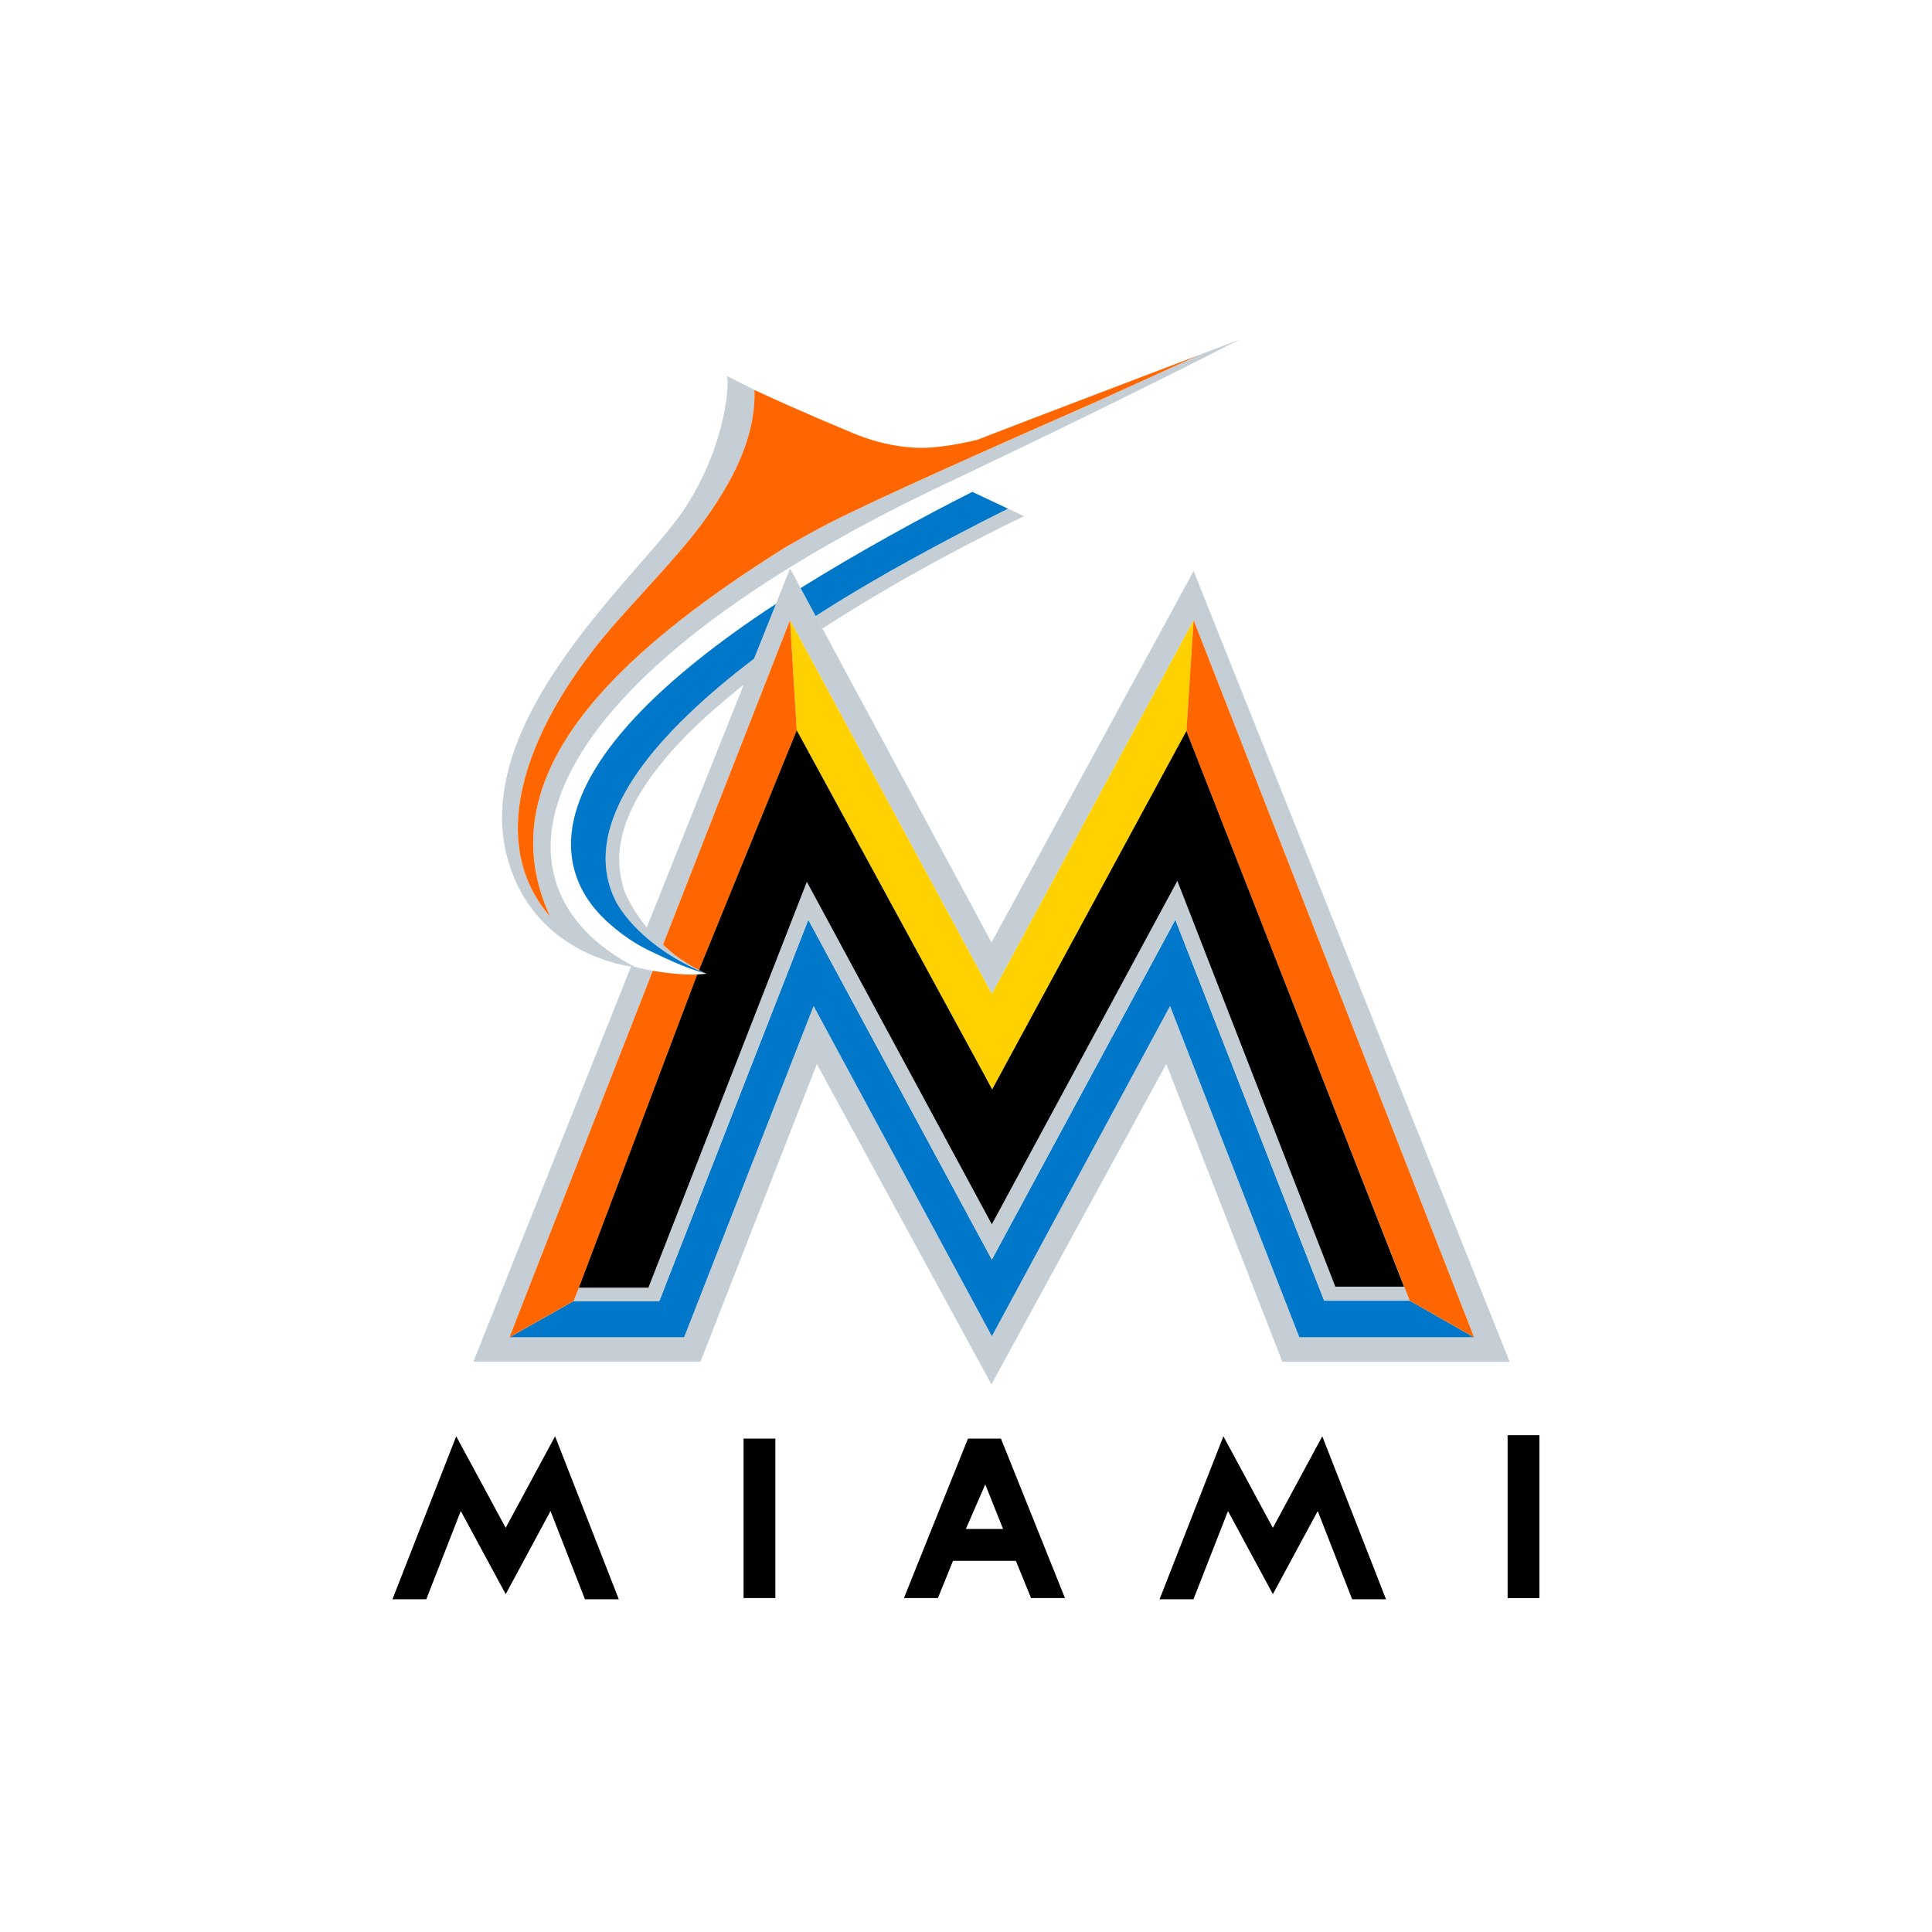
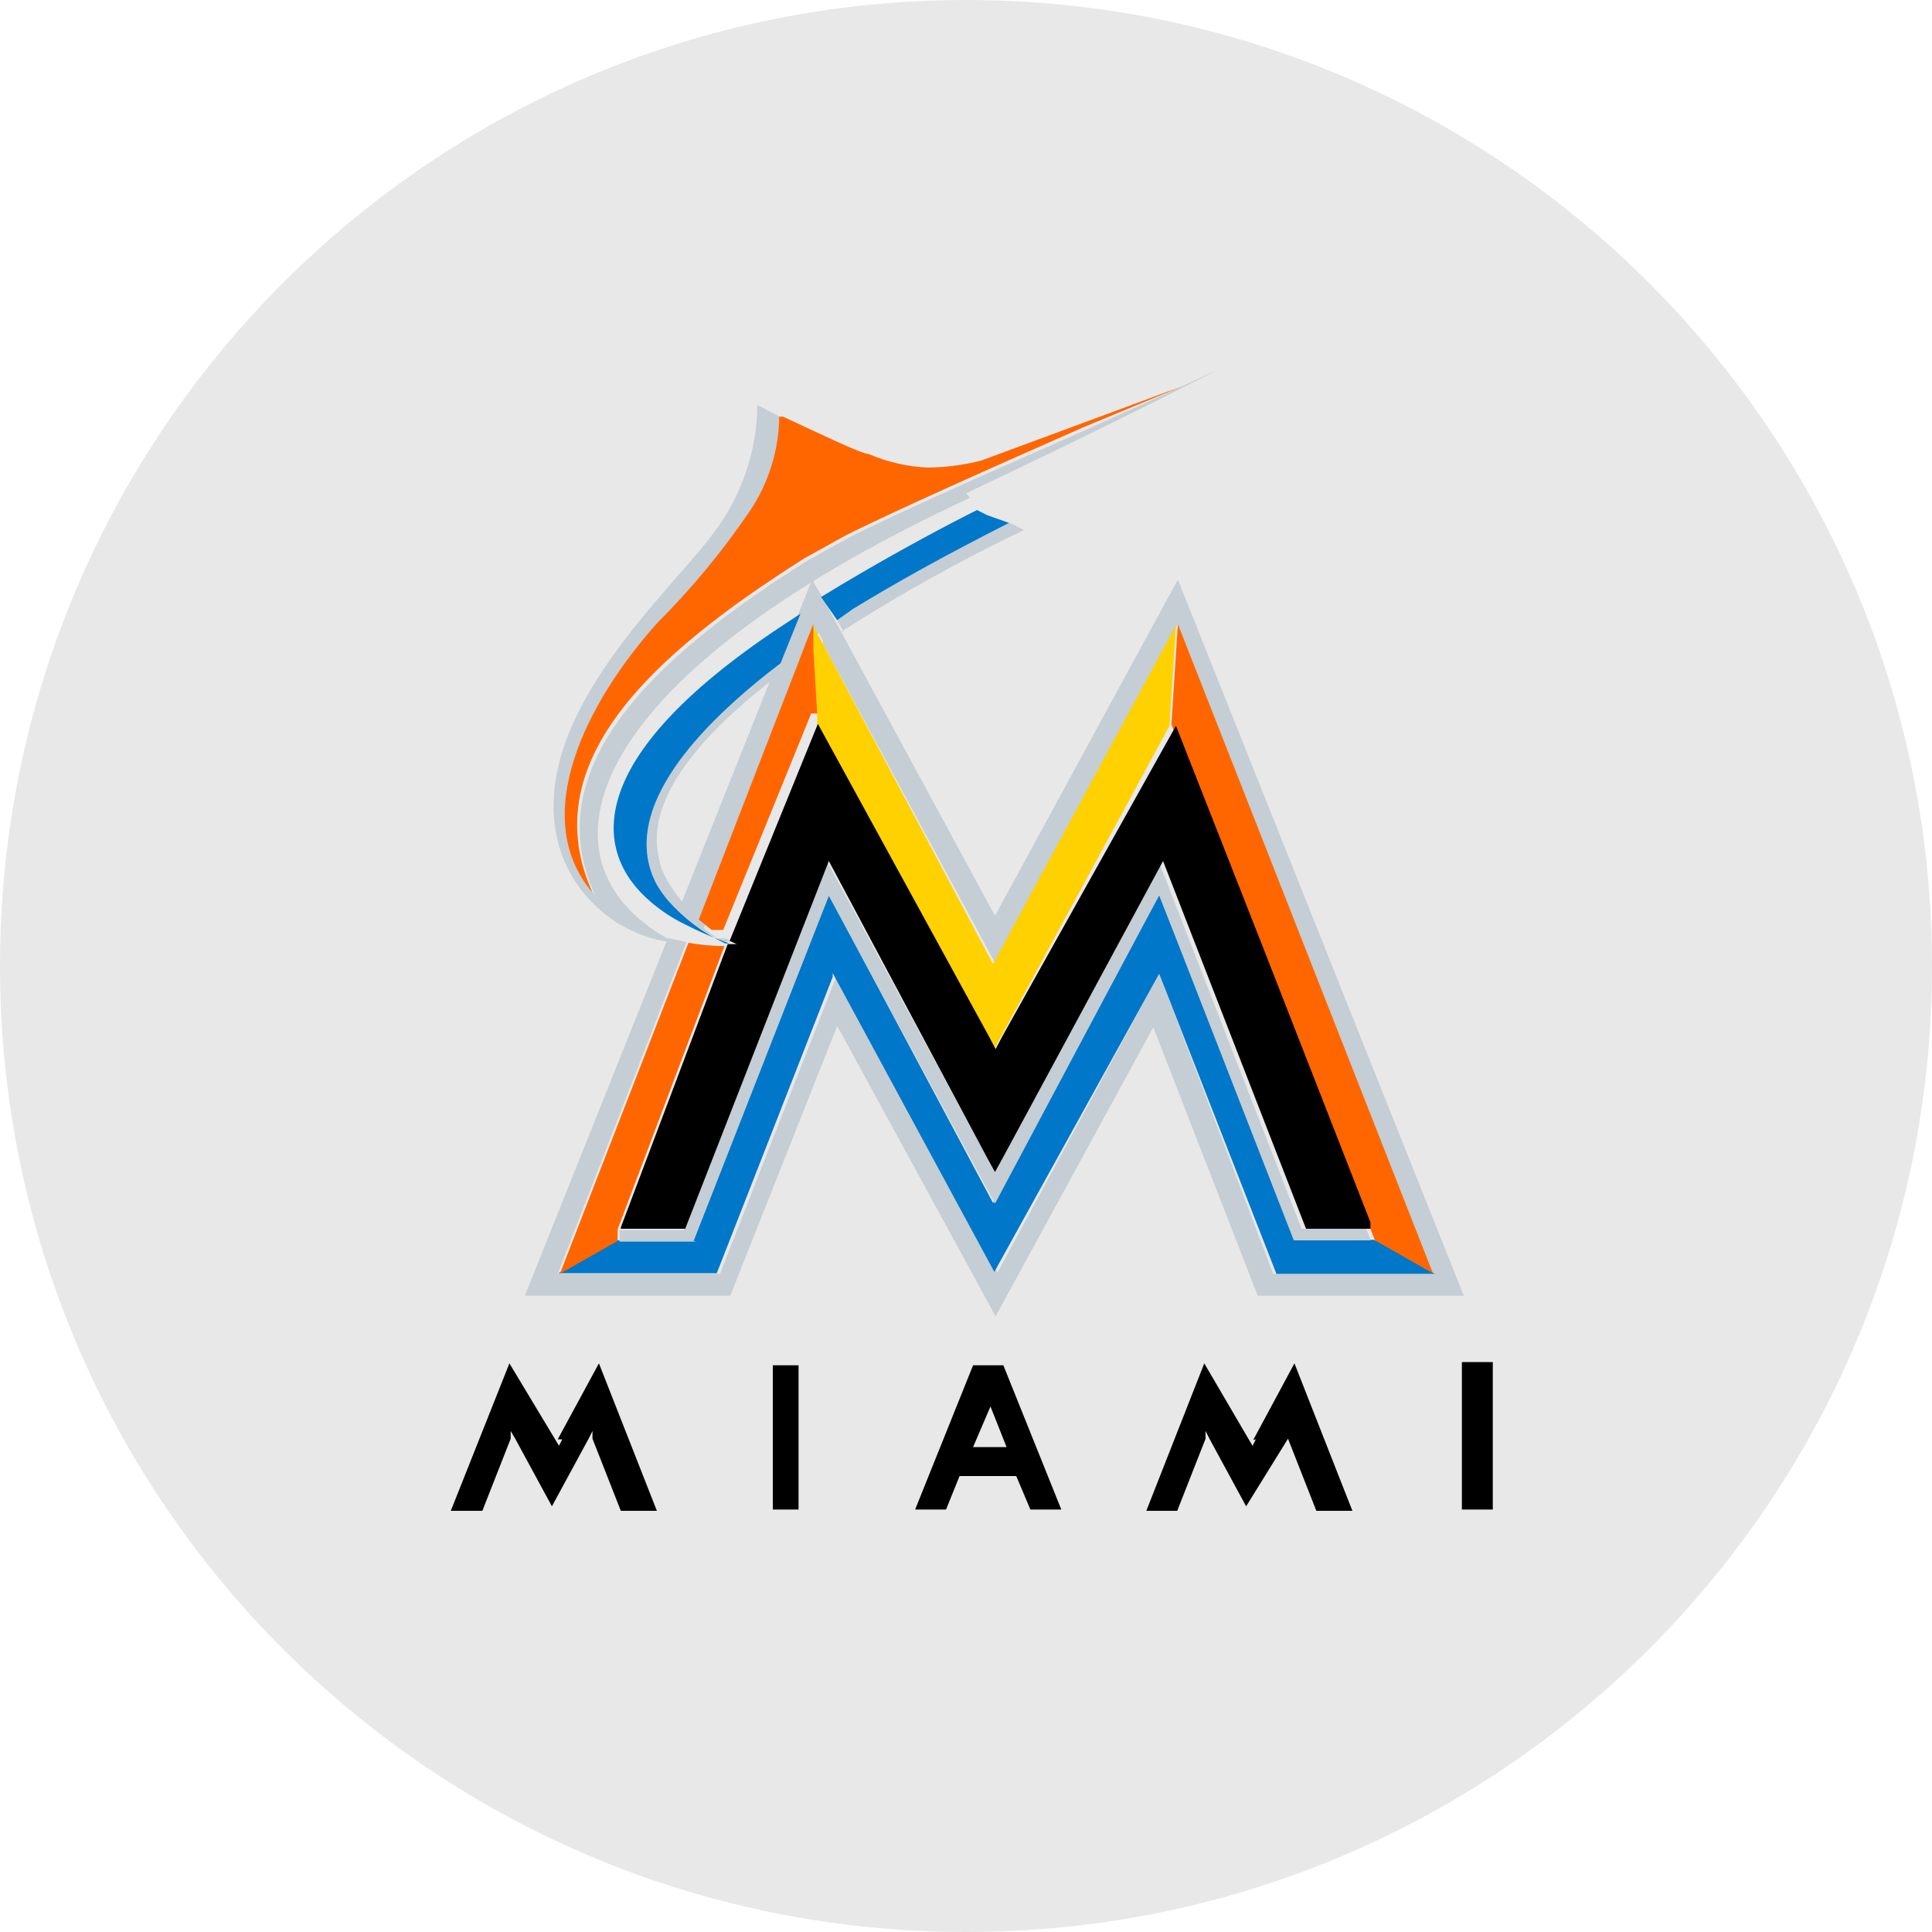
- <svg xmlns="http://www.w3.org/2000/svg" width="512" height="512" viewBox="0 0 512 512">
-   <g fill="none" fill-rule="evenodd">
-     <path d="M309.076 281.988l30.768 78.904h60.228l-83.748-209.56-53.552 98.436-44.82-83.182-5.783-10.74-2.79-5.196-3.74 9.374-5.82 14.557c-6.69 5.05-12.37 9.91-17.43 14.757-23 22.08-25.08 38.49-18.943 50.027a32.92 32.92 0 0 0 3.264 4.533c4.54 5.32 10.838 9.682 16.816 12.535.15.07.29.14.444.2.318.155.646.303.967.445.408.178 1.183.513 1.72.743.25.107.466.194.54.227.01 0 .024 0 .05.01a35.522 35.522 0 0 1-1.995-.96l-.005.002c-.443-.224-.866-.47-1.31-.71-.216-.123-.444-.25-.666-.375a.77.77 0 0 0-.134-.074l-1.155-.71c-.28-.18-.56-.36-.835-.543a9.07 9.07 0 0 1-.406-.272c-.175-.122-.37-.24-.54-.36a36.46 36.46 0 0 1-3.72-2.987c-.226-.202-.51-.482-.76-.724l29.296-74.874 2.532-6.47 1.822-4.654.014.006 1.334 2.476 1.814 3.36 50.32 93.206 53.475-99.046 74.32 190.036h-46.303l-34.267-87.79-47.227 87.5-47.238-87.5-.043.096-.41 1.054v-.016l-33.86 86.655h-46.284l37.986-97.123c.118.03.247.045.37.065a91.69 91.69 0 0 1-4.98-1.037h-.043c.013 0 .03.01.03.017-.053-.017-.46-.064-1.124-.166h-.016l-41.8 104.75h60.184l30.855-78.907 46.27 84.89 46.32-84.89zm-137.692-36.176a44.363 44.363 0 0 1-4.263-6.257c-1.212-2.187-1.742-3.618-1.742-3.618a33.27 33.27 0 0 1-1.07-5.01c-2.218-16.185 12.882-33.75 32.774-49.46l-25.694 64.345z" fill="#C4CED4" />
-     <path d="M254.807 126.187c43.846-20.802 73.63-36.185 73.637-36.187l-10.967 4.197c-1.08.502-24.226 11.07-28.29 12.854-23.996 10.55-56.195 24.82-69.562 31.65-2.67 1.36-6.994 3.724-11.785 6.524-45.602 28.677-79.037 60.79-62.047 97.708-19.47-22.613-2.4-55.815 18.18-78.76 13.746-15.352 20.25-21.7 27.26-33.096 5.5-8.925 9.03-18.3 8.72-27.73.36.166-7.337-3.723-7.337-3.723.932 3.03-1.064 21.423-12.91 37.627-12.964 17.7-57.687 56.82-44.123 93.664 7.517 20.4 26.817 24.467 31.676 25.235.37.026.732.126 1.083.15-42.09-21.713-31.07-75.53 86.46-130.103z" fill="#C4CED4" />
-     <path d="M217.954 166.586c21.058-13.712 42.688-24.633 53.403-29.793l-4.227-1.996c-18.658 9.358-33.587 17.613-45.87 25.22a348.264 348.264 0 0 0-5.105 3.226l1.8 3.343z" fill="#C4CED4" />
-     <path d="M221.26 160.018c12.285-7.608 27.212-15.865 45.864-25.22l-6.41-3.01-3.032-1.434c-12.48 6.246-30.033 15.835-45.51 25.494l3.986 7.396c1.65-1.067 3.35-2.14 5.102-3.226zm-34.603 97.797c-.537-.23-1.31-.566-1.717-.742a29.08 29.08 0 0 1-.967-.446c-.155-.06-.294-.13-.443-.198-5.978-2.86-12.274-7.22-16.815-12.54a33.05 33.05 0 0 1-3.264-4.533c-6.13-11.535-4.054-27.947 18.948-50.027 5.055-4.847 10.738-9.706 17.426-14.75l5.82-14.557a276.01 276.01 0 0 0-6.005 4.02c-58.485 40.27-54.03 67.41-37.48 81.313 2.9 2.48 6.22 4.78 9.566 6.398 4.603 2.227 8.968 4.3 13.624 5.753.535.16 1.064.29 1.594.473a1.4 1.4 0 0 1 .275.08l.005-.002a9.135 9.135 0 0 0-.563-.245z" fill="#0077C8" />
-     <path d="M163.973 164.166c-20.58 22.946-37.65 56.147-18.18 78.76-16.988-36.915 16.445-69.03 62.047-97.706 4.79-2.8 9.117-5.164 11.785-6.524 13.367-6.83 45.566-21.098 69.56-31.645 4.066-1.78 27.21-12.35 28.292-12.85.026-.01.05-.022.05-.022s-48.807 18.56-58.518 22.363c-.136.045 0 0-.048.014-4.613 1.133-11.133 2.295-15.788 2.115-3.698-.11-9.97-.887-17.09-3.877-2.134-.903-14.588-6.044-25.077-10.957-.35-.165-.7-.327-1.057-.493.31 9.43-3.22 18.804-8.72 27.73-7.012 11.397-13.514 17.744-27.26 33.096z" fill="#F60" />
-     <path d="M209.847 172.04l1.11 18.434.196 3.08v-.01l49.83 91.538 1.945 3.645 1.973-3.645 49.52-91.36.005.024 1.904-29.392-53.48 99.046-50.323-93.208-1.813-3.36-1.335-2.478.19 3.247.273 4.44z" fill="#FFD100" />
-     <path fill="#0077C8" d="M153.41 341.247l-.005.004h18.43-18.425zm111.497-20.607l-2.067 3.82-2.053-3.81 2.053 3.815 2.067-3.824z" />
-     <path d="M373.507 344.455l.1.243h-22.682L311.483 243.74l-48.634 90.065-48.64-90.064-39.49 101.05h-22.69l.467-1.2-.47 1.2-17.01 9.6H181.3l33.865-86.653.407-1.038.042-.098 47.24 87.5 47.222-87.5 34.268 87.79h46.3l-17.037-9.69-.1-.243z" fill="#0077C8" />
-     <path d="M339.608 258.058l31.728 81.02.74 1.903 1.43 3.48-33.898-86.398z" fill="#0077C8" />
-     <path d="M174.724 344.79l39.49-101.05 48.635 90.065 48.63-90.064L350.92 344.7h22.683l-.1-.24-1.43-3.474h-18.2l-41.86-107.526-47.11 87.185-2.066 3.825-2.056-3.817-46.966-86.95-41.985 107.547-18.43.004-.908 2.34-.466 1.2h22.694z" fill="#C4CED4" />
-     <path d="M210.958 190.474l-1.126-18.428-.267-4.44-.198-3.26-1.824 4.653-2.53 6.464-29.297 74.873c.252.242.534.522.76.724.78.708 2.063 1.836 3.72 2.99.16.115.347.232.522.345.03.02.07.046.107.065a46.98 46.98 0 0 0 1.157.764c.38.234.77.473 1.155.707a.94.94 0 0 1 .134.076l.55.304c.12.07.245.13.364.2.355.195.703.39 1.067.58l25.904-63.54-.19-3.08zM135.016 354.39l17.01-9.6.47-1.2.91-2.34.004-.002h-.005l.025-.033 31.348-82.962c.01 0 .015-.01.015-.01a20.3 20.3 0 0 1-.854.03c-.23.007-.448.007-.67.007-3.44-.017-6.846-.47-9.9-.954-.12-.02-.25-.034-.37-.063L135.01 354.39zm204.592-96.332l33.9 86.397.1.243 17.036 9.69-74.32-190.034-1.903 29.392 25.19 64.312z" fill="#F60" />
-     <path d="M153.43 341.212l-.025.035h18.432L213.823 233.7l46.965 86.95 2.054 3.81 2.067-3.82 47.1-87.186 41.863 107.525h18.2l-.74-1.908-31.728-81.018-25.187-64.312-.005-.025-49.515 91.36-1.972 3.646-1.946-3.645-49.83-91.537v.01l-25.904 63.54.004-.002c.583.3 1.398.704 1.996.96-.027-.01-.042-.013-.05-.01l-.542-.226c.28.116.503.214.565.244h-.01c-.16 0-1.587.15-2.42.183 0 0-.005.01-.014.01l-31.35 82.96zm43.622 40.036h8.427v42.246h-8.43zm141.3 21.732l-1.03 1.903-1.042-1.902-12.064-22.35-16.92 43.2h8.982l8.234-21.033.915-2.35 1.205 2.22 10.69 19.797 10.69-19.797 1.203-2.22.92 2.35 8.206 21.034h8.97l-16.892-43.2-12.062 22.354zm-81.832-21.732l-16.964 42.246h9l4.002-9.85h16.657l4.02 9.85h8.988l-16.958-42.246h-8.744zm-.56 23.945l5.148-11.806 4.716 11.806h-9.865zm143.57-24.856h8.435v43.175h-8.434zM135.035 402.98l-1.017 1.903-1.04-1.902-12.072-22.35L104 423.828h8.97l8.217-21.033.93-2.35 1.198 2.22 10.703 19.797 10.677-19.8 1.2-2.22.917 2.35 8.21 21.036h8.97l-16.886-43.198-12.07 22.353z" fill="#000" />
-   </g>
+ <svg xmlns="http://www.w3.org/2000/svg" id="Layer_1" data-name="Layer 1" viewBox="0 0 30 30">
+   <defs>
+     <style>.cls-1{fill:#e8e8e8;}.cls-2{fill:#c4ced4;}.cls-3{fill:#0077c8;}.cls-4{fill:#f60;}.cls-5{fill:#ffd100;}</style>
+   </defs>
+   <circle class="cls-1" cx="15" cy="15" r="15" />
+   <path class="cls-2" d="M17.9,15.93l1.63,4.19h3.2L18.29,9l-2.84,5.22L13.06,9.81l-0.31-.57L12.61,9l-0.2.5-0.31.77a10.26,10.26,0,0,0-.93.78c-1.22,1.17-1.33,2-1,2.66a1.75,1.75,0,0,0,.17.24,2.77,2.77,0,0,0,.89.67h0l0.05,0,0.09,0h0l-0.11-.05h0l-0.07,0,0,0h0l-0.06,0,0,0h0l0,0-0.2-.16,0,0,1.55-4,0.13-.34,0.1-.25h0l0.07,0.13L12.78,10l2.67,4.95,2.84-5.26,3.94,10.09H19.77L18,15.12l-2.51,4.64-2.51-4.64h0l0,0.06h0l-1.8,4.6H8.66l2-5.15h0l-0.26-.06H10.37L8.15,20.12h3.19L13,15.93l2.46,4.51,2.46-4.51h0ZM10.59,14a2.35,2.35,0,0,1-.23-0.33,1.56,1.56,0,0,1-.09-0.19,1.77,1.77,0,0,1-.06-0.27c-0.12-.86.68-1.79,1.74-2.62L10.59,14h0Z" />
+   <path class="cls-2" d="M15,7.66c2.33-1.1,3.91-1.92,3.91-1.92L18.35,6l-1.5.68c-1.27.56-3,1.32-3.69,1.68l-0.63.35c-2.42,1.52-4.19,3.23-3.29,5.19-1-1.2-.13-3,1-4.18a11.94,11.94,0,0,0,1.45-1.76,2.68,2.68,0,0,0,.46-1.47l-0.39-.2a3.33,3.33,0,0,1-.69,2c-0.69.94-3.06,3-2.34,5a2.12,2.12,0,0,0,1.68,1.34h0.06c-2.23-1.15-1.65-4,4.59-6.9h0Z" />
+   <path class="cls-2" d="M13.06,9.81A26.54,26.54,0,0,1,15.9,8.23l-0.22-.11c-1,.5-1.78.93-2.43,1.34L13,9.63l0.1,0.18h0Z" />
+   <path class="cls-3" d="M13.24,9.46c0.65-.4,1.44-0.84,2.43-1.34L15.33,8l-0.16-.08c-0.66.33-1.59,0.84-2.42,1.35L13,9.63ZM11.4,14.65l-0.09,0-0.05,0h0a2.78,2.78,0,0,1-.89-0.67,1.75,1.75,0,0,1-.17-0.24c-0.33-.61-0.22-1.48,1-2.66a10.18,10.18,0,0,1,.92-0.78l0.31-.77-0.32.21C9,11.81,9.22,13.25,10.1,14a2.44,2.44,0,0,0,.51.34,5.28,5.28,0,0,0,.72.31l0.08,0h0Z" />
+   <path class="cls-4" d="M10.2,9.68c-1.09,1.22-2,3-1,4.18-0.9-2,.87-3.66,3.29-5.19l0.63-.35c0.71-.36,2.42-1.12,3.69-1.68L18.35,6h0L15.24,7.15h0a3.45,3.45,0,0,1-.84.11,2.59,2.59,0,0,1-.91-0.21c-0.11,0-.77-0.32-1.33-0.58l-0.06,0a2.68,2.68,0,0,1-.46,1.47A12,12,0,0,1,10.2,9.68h0Z" />
+   <path class="cls-5" d="M12.63,10.1l0.06,1v0.16h0l2.64,4.86,0.1,0.19,0.1-.19,2.63-4.85h0l0.1-1.56-2.84,5.26L12.78,10l-0.1-.18-0.07-.13V10.1h0Z" />
+   <path class="cls-3" d="M9.64,19.08h0ZM15.56,18l-0.11.2L15.34,18l0.11,0.2,0.11-.2h0Z" />
+   <path class="cls-3" d="M21.32,19.25h-1.2L18,13.9l-2.58,4.78L12.87,13.9l-2.1,5.36H9.57l0-.06,0,0.06-0.9.51h2.46l1.8-4.6,0-.06h0l2.51,4.64L18,15.12l1.82,4.66h2.46l-0.9-.51h0Z" />
+   <path class="cls-3" d="M19.52,14.66L21.2,19l0,0.1,0.08,0.18-1.8-4.59h0Z" />
+   <path class="cls-2" d="M10.77,19.27l2.1-5.36,2.58,4.78L18,13.9l2.09,5.36h1.2l-0.08-.18h-1l-2.22-5.71L15.56,18l-0.11.2L15.34,18l-2.49-4.61-2.23,5.71h-1l0,0.12,0,0.06h1.2Z" />
+   <path class="cls-4" d="M12.69,11.08l-0.06-1V9.69l-0.1.25-0.13.34-1.55,4,0,0,0.2,0.16,0,0h0l0.06,0,0.06,0h0l0,0h0l0.06,0,1.37-3.37V11.08h0Zm-4,8.7,0.9-.51,0-.06,0-.12h0l1.66-4.4H11.22a3.49,3.49,0,0,1-.53-0.05h0l-2,5.15h0Zm10.86-5.11,1.8,4.59h0l0.9,0.51L18.29,9.69l-0.1,1.56,1.34,3.41h0Z" />
+   <path d="M9.64,19.08h1l2.23-5.71L15.34,18l0.11,0.2,0.11-.2,2.5-4.63,2.22,5.71h1l0-.1-1.68-4.3-1.34-3.41h0L15.56,16.1l-0.1.19-0.1-.19L12.7,11.24h0l-1.37,3.37h0l0.11,0.05H11.3l-1.66,4.4h0ZM12,21.2H12.4v2.24H12V21.2Zm7.5,1.15-0.05.1-0.06-.1L18.7,21.17l-0.9,2.29h0.48l0.44-1.12,0-.12,0.06,0.12,0.57,1.05L20,22.34,20,22.22l0,0.12,0.44,1.12H21l-0.9-2.29-0.64,1.19h0ZM15.11,21.2l-0.9,2.24h0.48l0.21-.52h0.88L16,23.44h0.48l-0.9-2.24H15.11Zm0,1.27,0.27-.63,0.25,0.63H15.08Zm7.62-1.32h0.45v2.29H22.7V21.15Zm-14,1.2-0.05.1-0.06-.1L7.91,21.17,7,23.46H7.49l0.44-1.12,0-.12L8,22.34l0.57,1.05,0.57-1.05,0.06-.12,0,0.12,0.44,1.12H10.2L9.3,21.17,8.66,22.35h0Z" />
</svg>
